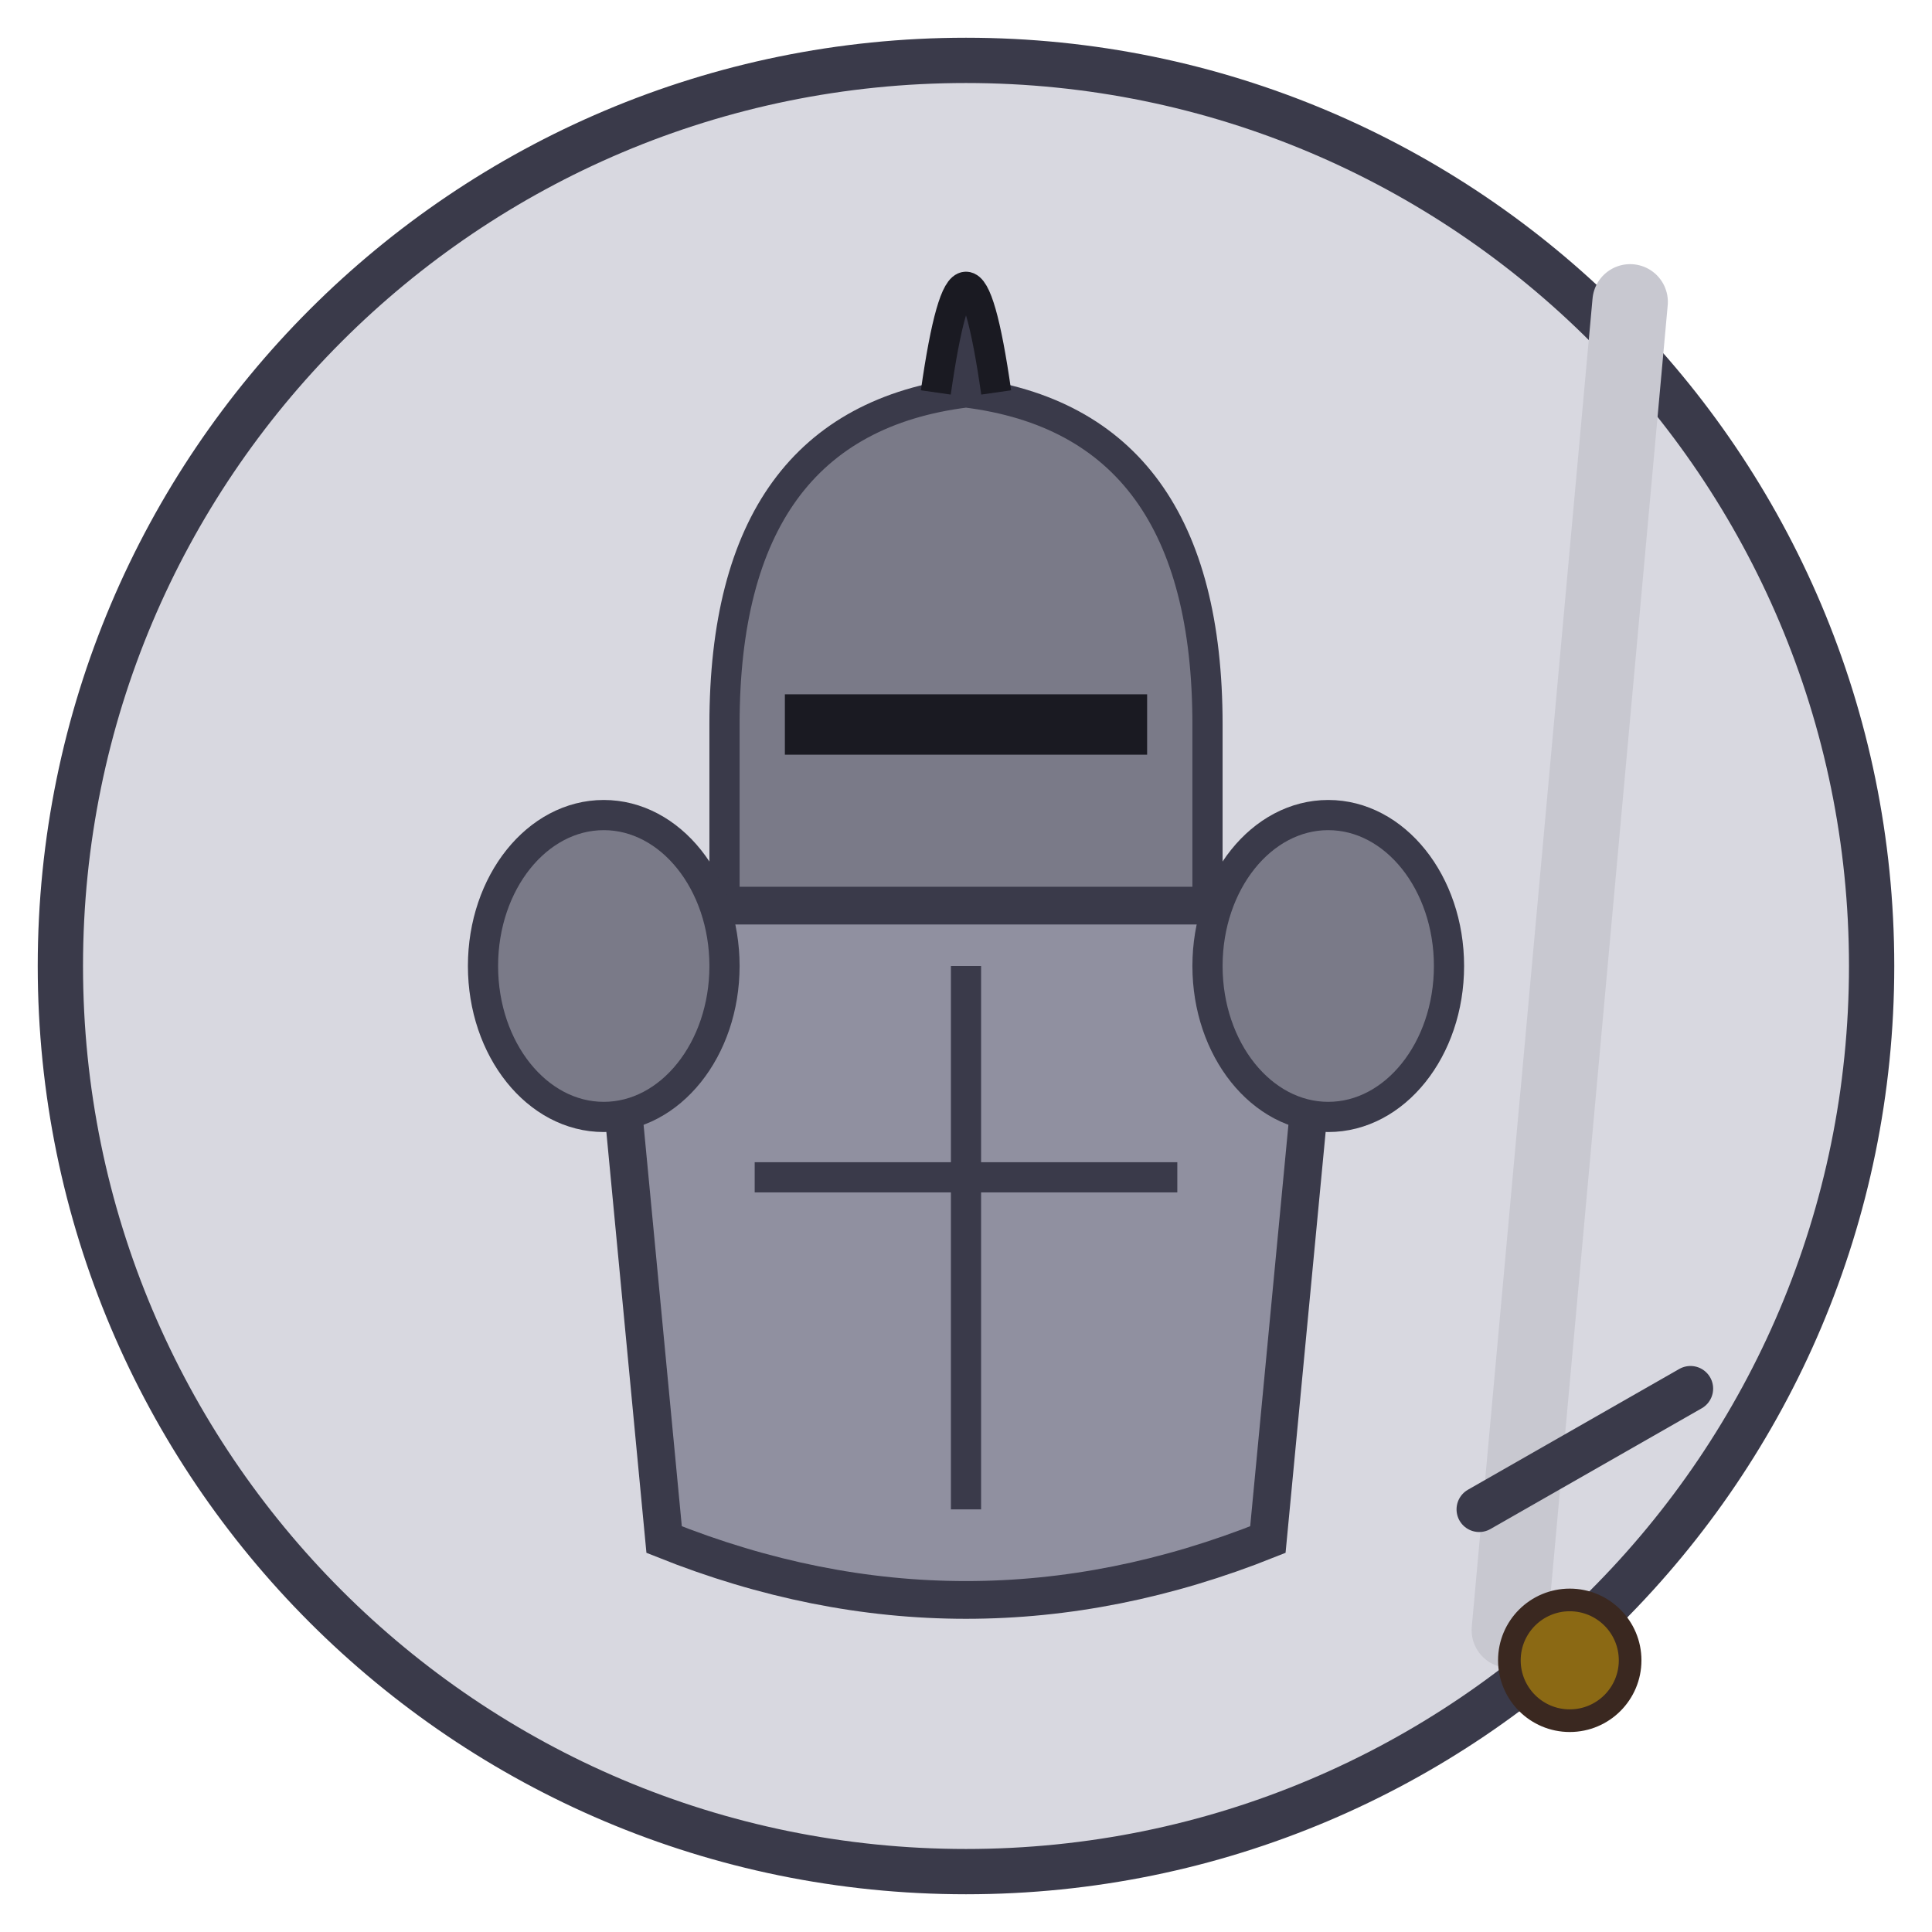
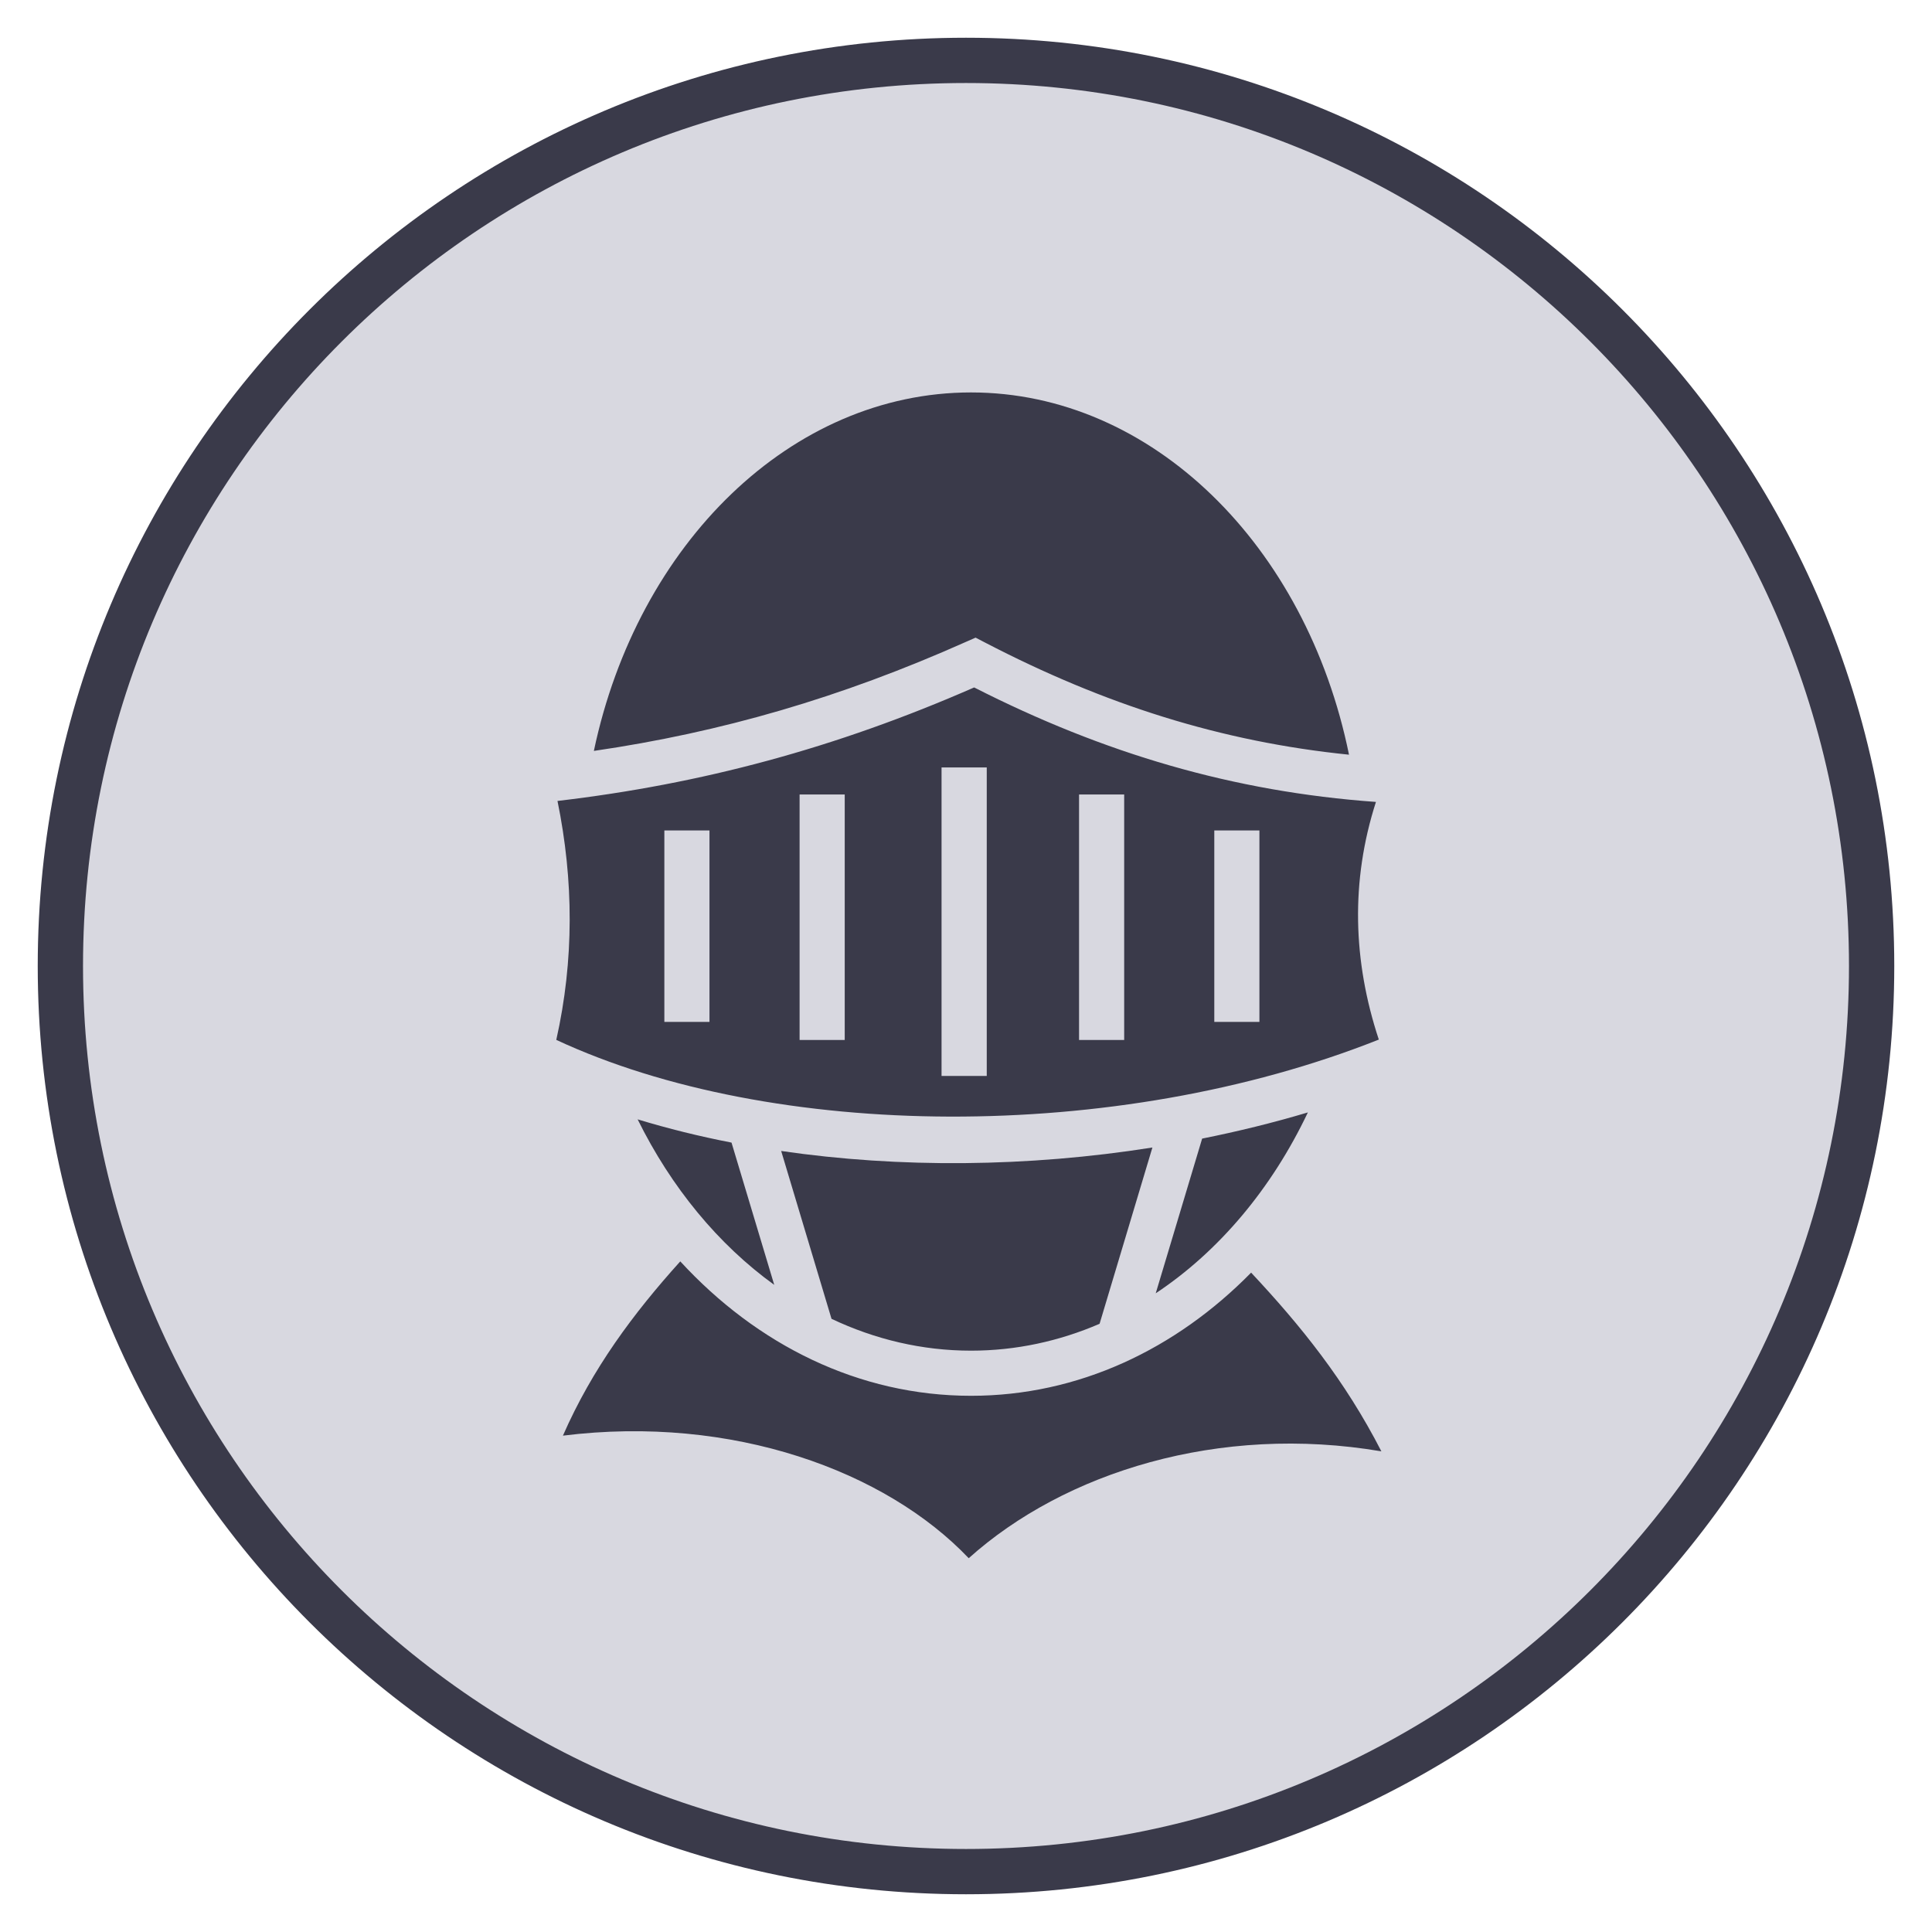
<svg xmlns="http://www.w3.org/2000/svg" viewBox="0 0 128 128" width="128" height="128">
  <circle cx="64" cy="64" r="60" fill="#D8D8E0" stroke="#3A3A4A" stroke-width="3" />
-   <path d="M48 48 Q48 28 64 26 Q80 28 80 48 L80 60 L48 60 Z" fill="#7A7A88" stroke="#3A3A4A" stroke-width="2" />
-   <rect x="52" y="46" width="24" height="4" fill="#1A1A22" />
-   <path d="M62 26 Q64 12 66 26" fill="#3A3A4A" stroke="#1A1A22" stroke-width="2" />
-   <path d="M40 60 L88 60 L84 102 Q64 110 44 102 Z" fill="#9090A0" stroke="#3A3A4A" stroke-width="2.5" />
-   <line x1="64" y1="64" x2="64" y2="100" stroke="#3A3A4A" stroke-width="2" />
-   <line x1="50" y1="78" x2="78" y2="78" stroke="#3A3A4A" stroke-width="2" />
-   <ellipse cx="40" cy="64" rx="8" ry="10" fill="#7A7A88" stroke="#3A3A4A" stroke-width="2" />
-   <ellipse cx="88" cy="64" rx="8" ry="10" fill="#7A7A88" stroke="#3A3A4A" stroke-width="2" />
-   <line x1="100" y1="108" x2="108" y2="20" stroke="#C8C8D0" stroke-width="5" stroke-linecap="round" />
-   <line x1="98" y1="100" x2="112" y2="92" stroke="#3A3A4A" stroke-width="3" stroke-linecap="round" />
-   <circle cx="104" cy="110" r="4" fill="#8B6914" stroke="#3A2820" stroke-width="1.5" />
+   <g transform="translate(23.04,23.04) scale(0.16)">
+     <path fill="#3A3A4A" d="M258.094 18.5c-74.34 0-138.073 62.498-156.188 148.438 52.758-7.697 102.23-22.044 153.938-45.094l4.125-1.813 3.967 2.064c49.424 25.667 97.648 41.026 150.657 46.406-17.66-86.744-81.71-150-156.5-150zm1.28 122.156c-57.41 25.148-112.883 39.993-172.53 47 6.724 32.847 6.91 65.935-.5 98.938 89.29 41.602 231.648 43.154 340.594-.125-10.762-32.516-11.727-65.66-1.188-98.408-59.03-4.235-112.628-20.06-166.375-47.406zm-13.5 33.125h18.72v127.75h-18.72V173.78zm-58.78 11.19h18.687v101.655h-18.686V184.97zm115.72 0h18.686v101.655h-18.688V184.97zm-171.72 14.905h18.687v79.28h-18.686v-79.28zm227.72 0h18.686v79.28h-18.688v-79.28zm38.748 116.75c-14.302 4.282-28.96 7.873-43.78 10.844l-19.22 64.06c26.114-17.337 48.002-43.31 63-74.905zm-277.53 2.875c13.95 28.257 33.448 51.85 56.562 68.53l-17.688-58.905c-13.397-2.61-26.387-5.826-38.875-9.625zm213.156 11.656c-51.63 8.175-104.745 8.588-153.72 1.438l20.845 69.5c18 8.52 37.49 13.187 57.78 13.187 18.588 0 36.507-3.92 53.22-11.124l21.875-73zm-195.5 47.156c-19.436 21.562-36.416 44.367-48.594 72.157 70.233-8.736 133.743 14.684 168.03 50.75 39.684-35.607 103.71-55.685 170.876-44.25-15.08-29.372-33.32-51.982-53.938-74-31.187 31.75-71.53 51-115.968 51-46.568 0-88.65-21.142-120.406-55.658z" />
+   </g>
</svg>
